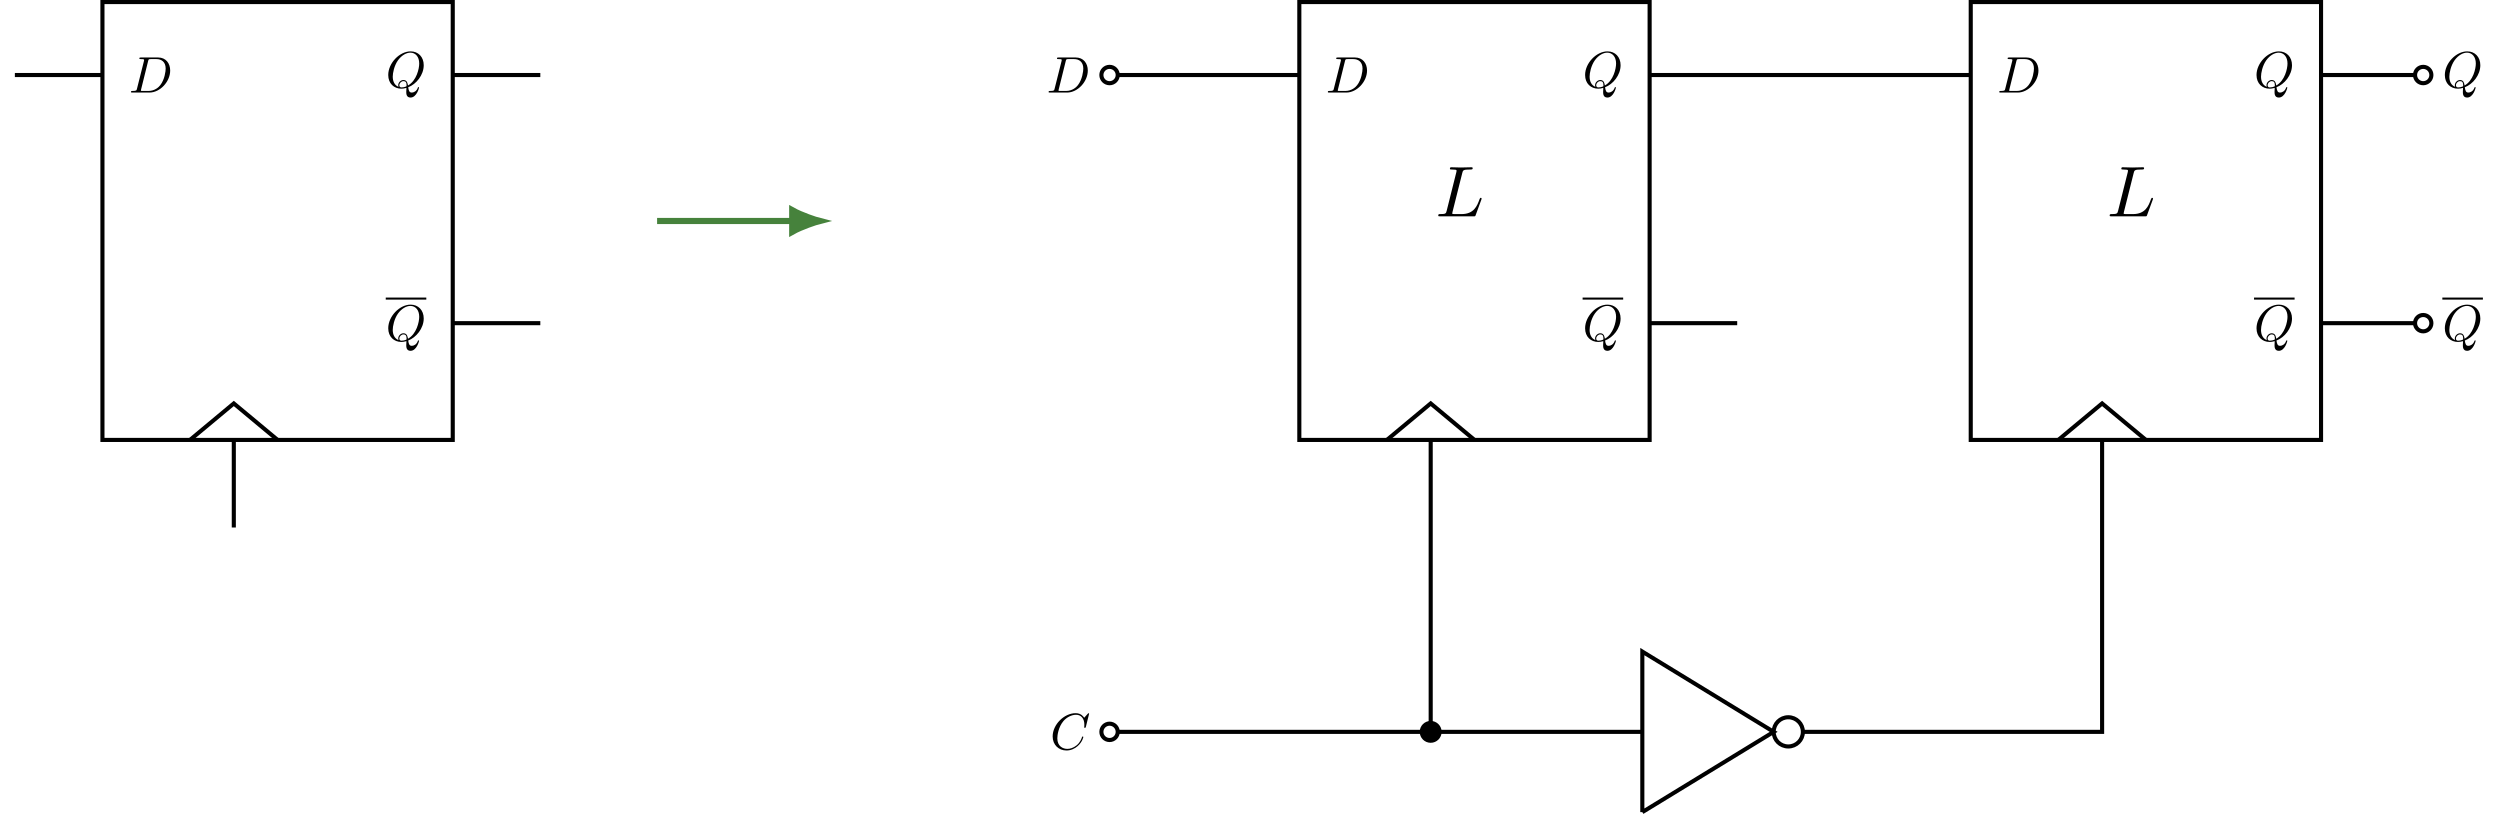
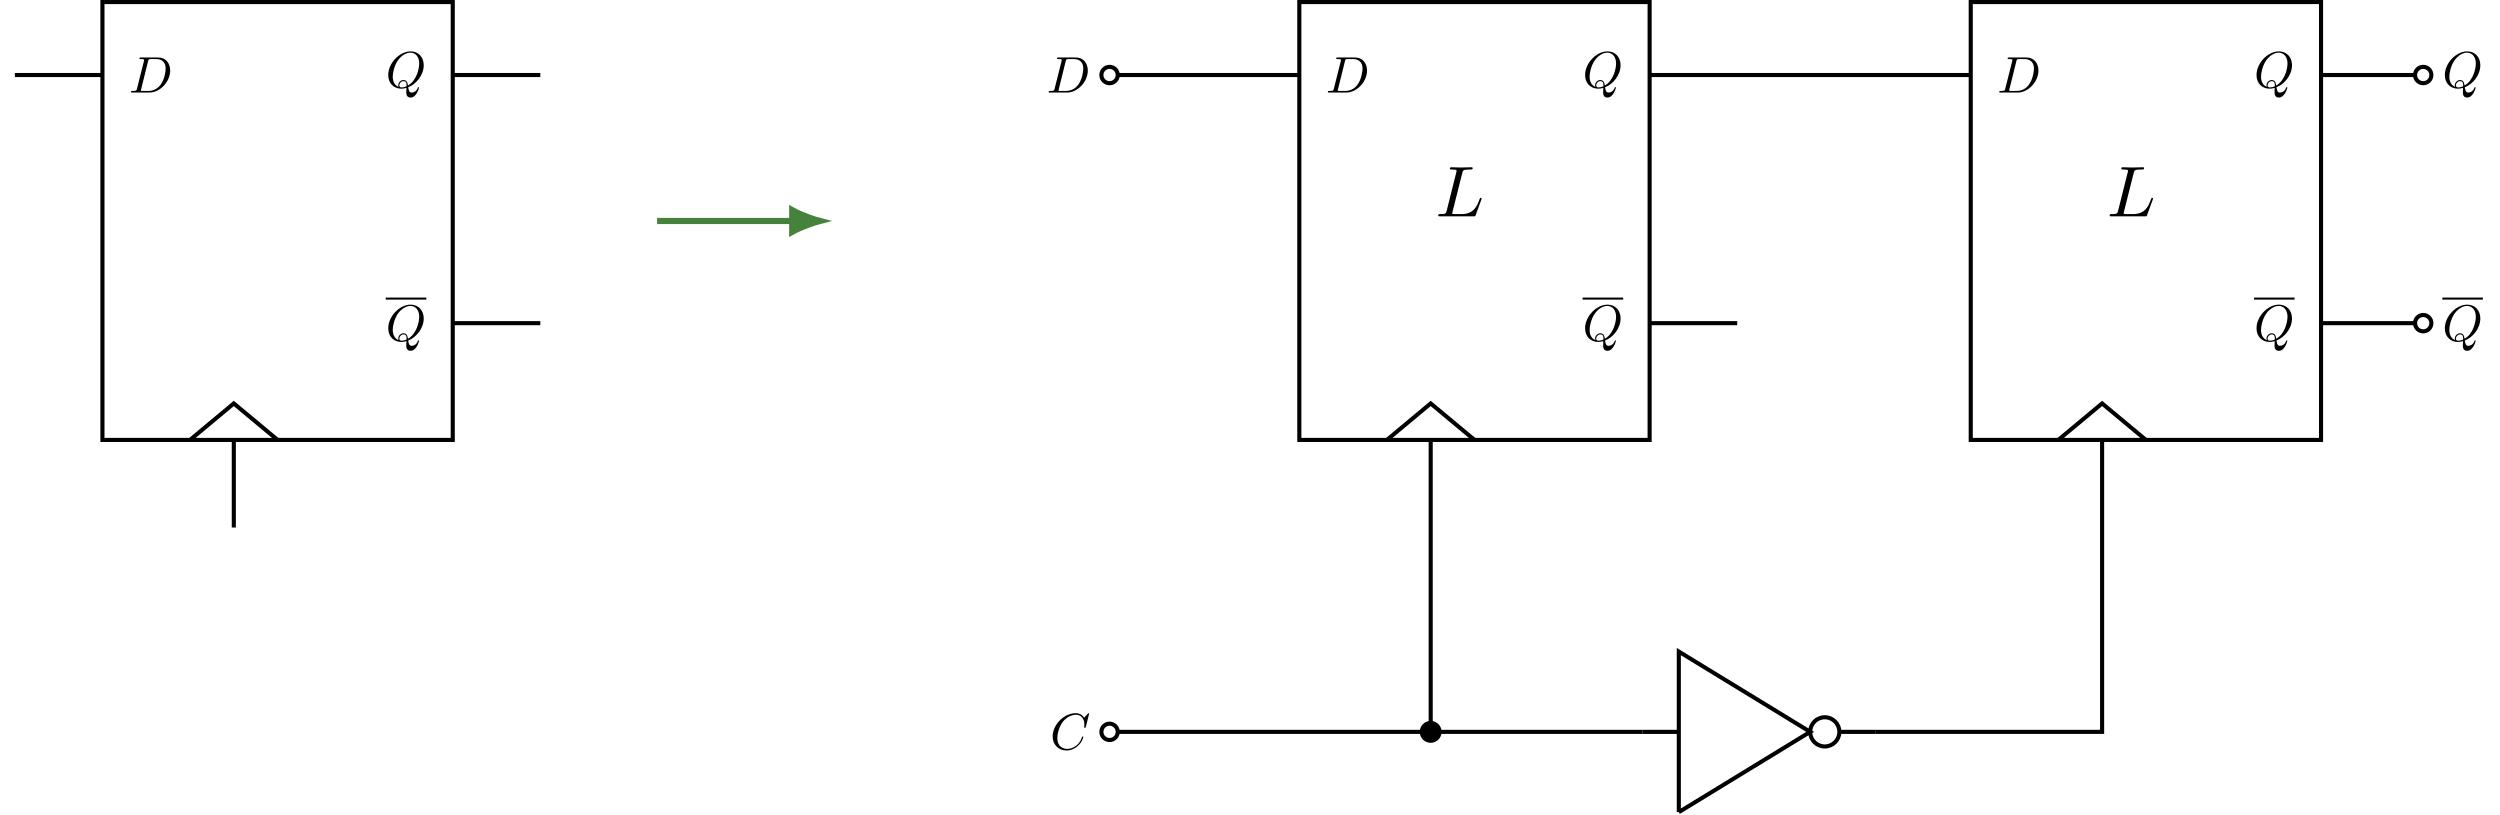
<svg xmlns="http://www.w3.org/2000/svg" xmlns:xlink="http://www.w3.org/1999/xlink" width="485.521pt" height="158.12pt" viewBox="0 0 485.521 158.12">
  <defs>
    <g>
      <g id="glyph-0-0">
        <path d="M 1.578 -0.781 C 1.484 -0.391 1.469 -0.312 0.672 -0.312 C 0.516 -0.312 0.406 -0.312 0.406 -0.125 C 0.406 0 0.484 0 0.672 0 L 3.984 0 C 6.047 0 8.016 -2.109 8.016 -4.281 C 8.016 -5.688 7.172 -6.812 5.672 -6.812 L 2.328 -6.812 C 2.141 -6.812 2.031 -6.812 2.031 -6.625 C 2.031 -6.5 2.109 -6.5 2.312 -6.5 C 2.438 -6.5 2.625 -6.484 2.734 -6.484 C 2.906 -6.453 2.953 -6.438 2.953 -6.312 C 2.953 -6.281 2.953 -6.25 2.922 -6.125 Z M 3.734 -6.125 C 3.828 -6.469 3.844 -6.5 4.281 -6.5 L 5.344 -6.5 C 6.312 -6.5 7.141 -5.969 7.141 -4.656 C 7.141 -4.172 6.953 -2.531 6.094 -1.438 C 5.812 -1.062 5.031 -0.312 3.797 -0.312 L 2.672 -0.312 C 2.531 -0.312 2.516 -0.312 2.453 -0.312 C 2.359 -0.328 2.328 -0.344 2.328 -0.422 C 2.328 -0.453 2.328 -0.469 2.375 -0.641 Z M 3.734 -6.125 " />
      </g>
      <g id="glyph-0-1">
        <path d="M 4.359 -0.062 C 5.906 -0.641 7.375 -2.422 7.375 -4.344 C 7.375 -5.953 6.312 -7.031 4.828 -7.031 C 2.688 -7.031 0.484 -4.766 0.484 -2.438 C 0.484 -0.781 1.609 0.219 3.047 0.219 C 3.297 0.219 3.625 0.172 4.016 0.062 C 3.984 0.688 3.984 0.703 3.984 0.844 C 3.984 1.156 3.984 1.938 4.812 1.938 C 5.984 1.938 6.469 0.109 6.469 0 C 6.469 -0.062 6.406 -0.094 6.359 -0.094 C 6.281 -0.094 6.266 -0.047 6.234 0.016 C 6 0.719 5.422 0.969 5.078 0.969 C 4.609 0.969 4.469 0.703 4.359 -0.062 Z M 2.484 -0.141 C 1.703 -0.453 1.359 -1.219 1.359 -2.125 C 1.359 -2.812 1.625 -4.234 2.375 -5.297 C 3.109 -6.312 4.047 -6.781 4.781 -6.781 C 5.766 -6.781 6.5 -6 6.5 -4.672 C 6.5 -3.672 5.984 -1.328 4.312 -0.406 C 4.266 -0.75 4.172 -1.469 3.438 -1.469 C 2.906 -1.469 2.422 -0.984 2.422 -0.453 C 2.422 -0.266 2.484 -0.156 2.484 -0.141 Z M 3.094 -0.031 C 2.953 -0.031 2.641 -0.031 2.641 -0.453 C 2.641 -0.859 3.016 -1.25 3.438 -1.25 C 3.859 -1.25 4.047 -1.016 4.047 -0.406 C 4.047 -0.266 4.031 -0.25 3.938 -0.203 C 3.672 -0.094 3.375 -0.031 3.094 -0.031 Z M 3.094 -0.031 " />
      </g>
      <g id="glyph-0-2">
        <path d="M 7.578 -6.922 C 7.578 -6.953 7.562 -7.031 7.469 -7.031 C 7.438 -7.031 7.422 -7.016 7.312 -6.906 L 6.625 -6.141 C 6.531 -6.281 6.078 -7.031 4.969 -7.031 C 2.734 -7.031 0.5 -4.828 0.5 -2.516 C 0.5 -0.875 1.672 0.219 3.203 0.219 C 4.062 0.219 4.828 -0.172 5.359 -0.641 C 6.281 -1.453 6.453 -2.359 6.453 -2.391 C 6.453 -2.5 6.344 -2.5 6.328 -2.5 C 6.266 -2.5 6.219 -2.469 6.203 -2.391 C 6.109 -2.109 5.875 -1.391 5.188 -0.812 C 4.5 -0.266 3.875 -0.094 3.359 -0.094 C 2.469 -0.094 1.406 -0.609 1.406 -2.156 C 1.406 -2.734 1.609 -4.344 2.609 -5.516 C 3.219 -6.219 4.156 -6.719 5.047 -6.719 C 6.062 -6.719 6.656 -5.953 6.656 -4.797 C 6.656 -4.391 6.625 -4.391 6.625 -4.281 C 6.625 -4.188 6.734 -4.188 6.766 -4.188 C 6.891 -4.188 6.891 -4.203 6.953 -4.391 Z M 7.578 -6.922 " />
      </g>
      <g id="glyph-1-0">
        <path d="M 5.219 -8.438 C 5.344 -8.938 5.391 -9.094 6.703 -9.094 C 7.109 -9.094 7.234 -9.094 7.234 -9.359 C 7.234 -9.531 7.078 -9.531 7 -9.531 C 6.547 -9.531 5.406 -9.484 4.938 -9.484 C 4.516 -9.484 3.5 -9.531 3.078 -9.531 C 2.984 -9.531 2.812 -9.531 2.812 -9.25 C 2.812 -9.094 2.938 -9.094 3.203 -9.094 C 3.234 -9.094 3.5 -9.094 3.734 -9.062 C 3.984 -9.047 4.109 -9.031 4.109 -8.844 C 4.109 -8.797 4.109 -8.75 4.062 -8.578 L 2.188 -1.094 C 2.047 -0.547 2.016 -0.438 0.922 -0.438 C 0.688 -0.438 0.547 -0.438 0.547 -0.156 C 0.547 0 0.672 0 0.922 0 L 7.375 0 C 7.719 0 7.734 0 7.812 -0.234 L 8.922 -3.25 C 8.969 -3.406 8.969 -3.438 8.969 -3.453 C 8.969 -3.5 8.938 -3.594 8.797 -3.594 C 8.672 -3.594 8.672 -3.531 8.562 -3.312 C 8.094 -2.016 7.484 -0.438 5.062 -0.438 L 3.75 -0.438 C 3.562 -0.438 3.531 -0.438 3.453 -0.453 C 3.312 -0.453 3.266 -0.469 3.266 -0.594 C 3.266 -0.625 3.266 -0.656 3.328 -0.906 Z M 5.219 -8.438 " />
      </g>
    </g>
    <clipPath id="clip-0">
-       <path clip-rule="nonzero" d="M 307 115 L 362 115 L 362 158.121 L 307 158.121 Z M 307 115 " />
+       <path clip-rule="nonzero" d="M 307 115 L 376 115 L 376 158.121 L 307 158.121 Z M 307 115 " />
    </clipPath>
  </defs>
  <path fill="none" stroke-width="0.797" stroke-linecap="butt" stroke-linejoin="miter" stroke="rgb(0%, 0%, 0%)" stroke-opacity="1" stroke-miterlimit="10" d="M -232.443 -39.684 L -232.443 45.355 L -164.412 45.355 L -164.412 -39.684 Z M -232.443 -39.684 " transform="matrix(1, 0, 0, -1, 252.338, 45.753)" />
  <g fill="rgb(0%, 0%, 0%)" fill-opacity="1">
    <use xlink:href="#glyph-0-0" x="25.034" y="17.976" />
  </g>
  <g fill="rgb(0%, 0%, 0%)" fill-opacity="1">
    <use xlink:href="#glyph-0-1" x="74.916" y="17.007" />
  </g>
  <path fill="none" stroke-width="0.398" stroke-linecap="butt" stroke-linejoin="miter" stroke="rgb(0%, 0%, 0%)" stroke-opacity="1" stroke-miterlimit="10" d="M -0.002 0.002 L 7.877 0.002 " transform="matrix(1, 0, 0, -1, 74.916, 57.99)" />
  <g fill="rgb(0%, 0%, 0%)" fill-opacity="1">
    <use xlink:href="#glyph-0-1" x="74.916" y="66.193" />
  </g>
  <path fill="none" stroke-width="0.797" stroke-linecap="butt" stroke-linejoin="miter" stroke="rgb(0%, 0%, 0%)" stroke-opacity="1" stroke-miterlimit="10" d="M -215.436 -39.684 L -206.932 -32.599 L -198.428 -39.684 " transform="matrix(1, 0, 0, -1, 252.338, 45.753)" />
  <path fill="none" stroke-width="0.797" stroke-linecap="butt" stroke-linejoin="miter" stroke="rgb(0%, 0%, 0%)" stroke-opacity="1" stroke-miterlimit="10" d="M -206.932 -39.684 L -206.932 -56.692 " transform="matrix(1, 0, 0, -1, 252.338, 45.753)" />
  <path fill="none" stroke-width="0.797" stroke-linecap="butt" stroke-linejoin="miter" stroke="rgb(0%, 0%, 0%)" stroke-opacity="1" stroke-miterlimit="10" d="M -249.451 31.183 L -232.443 31.183 " transform="matrix(1, 0, 0, -1, 252.338, 45.753)" />
  <path fill="none" stroke-width="0.797" stroke-linecap="butt" stroke-linejoin="miter" stroke="rgb(0%, 0%, 0%)" stroke-opacity="1" stroke-miterlimit="10" d="M -164.412 31.183 L -147.404 31.183 " transform="matrix(1, 0, 0, -1, 252.338, 45.753)" />
  <path fill="none" stroke-width="0.797" stroke-linecap="butt" stroke-linejoin="miter" stroke="rgb(0%, 0%, 0%)" stroke-opacity="1" stroke-miterlimit="10" d="M -164.412 -17.009 L -147.404 -17.009 " transform="matrix(1, 0, 0, -1, 252.338, 45.753)" />
  <path fill="none" stroke-width="1.196" stroke-linecap="butt" stroke-linejoin="miter" stroke="rgb(27.451%, 50.98%, 23.528%)" stroke-opacity="1" stroke-miterlimit="10" d="M -124.725 2.835 L -98.483 2.835 " transform="matrix(1, 0, 0, -1, 252.338, 45.753)" />
  <path fill-rule="nonzero" fill="rgb(27.451%, 50.98%, 23.528%)" fill-opacity="1" stroke-width="1.196" stroke-linecap="butt" stroke-linejoin="miter" stroke="rgb(27.451%, 50.98%, 23.528%)" stroke-opacity="1" stroke-miterlimit="10" d="M 5.307 0 C 4.654 0.164 1.791 1.09 -0.002 2.098 L -0.002 -2.097 C 1.791 -1.09 4.654 -0.164 5.307 0 Z M 5.307 0 " transform="matrix(1, 0, 0, -1, 153.8574, 42.91816)" />
  <path fill="none" stroke-width="0.797" stroke-linecap="butt" stroke-linejoin="miter" stroke="rgb(0%, 0%, 0%)" stroke-opacity="1" stroke-miterlimit="10" d="M 0.002 -39.684 L 0.002 45.355 L 68.033 45.355 L 68.033 -39.684 Z M 0.002 -39.684 " transform="matrix(1, 0, 0, -1, 252.338, 45.753)" />
  <g fill="rgb(0%, 0%, 0%)" fill-opacity="1">
    <use xlink:href="#glyph-0-0" x="257.474" y="17.976" />
  </g>
  <g fill="rgb(0%, 0%, 0%)" fill-opacity="1">
    <use xlink:href="#glyph-0-1" x="307.357" y="17.007" />
  </g>
  <path fill="none" stroke-width="0.398" stroke-linecap="butt" stroke-linejoin="miter" stroke="rgb(0%, 0%, 0%)" stroke-opacity="1" stroke-miterlimit="10" d="M -0.002 0.002 L 7.877 0.002 " transform="matrix(1, 0, 0, -1, 307.357, 57.99)" />
  <g fill="rgb(0%, 0%, 0%)" fill-opacity="1">
    <use xlink:href="#glyph-0-1" x="307.357" y="66.193" />
  </g>
  <g fill="rgb(0%, 0%, 0%)" fill-opacity="1">
    <use xlink:href="#glyph-1-0" x="278.773" y="42.015" />
  </g>
  <path fill="none" stroke-width="0.797" stroke-linecap="butt" stroke-linejoin="miter" stroke="rgb(0%, 0%, 0%)" stroke-opacity="1" stroke-miterlimit="10" d="M 17.01 -39.684 L 25.514 -32.599 L 34.017 -39.684 " transform="matrix(1, 0, 0, -1, 252.338, 45.753)" />
  <path fill="none" stroke-width="0.797" stroke-linecap="butt" stroke-linejoin="miter" stroke="rgb(0%, 0%, 0%)" stroke-opacity="1" stroke-miterlimit="10" d="M 68.033 -17.009 L 85.041 -17.009 " transform="matrix(1, 0, 0, -1, 252.338, 45.753)" />
  <path fill="none" stroke-width="0.797" stroke-linecap="butt" stroke-linejoin="miter" stroke="rgb(0%, 0%, 0%)" stroke-opacity="1" stroke-miterlimit="10" d="M 130.396 -39.684 L 130.396 45.355 L 198.428 45.355 L 198.428 -39.684 Z M 130.396 -39.684 " transform="matrix(1, 0, 0, -1, 252.338, 45.753)" />
  <g fill="rgb(0%, 0%, 0%)" fill-opacity="1">
    <use xlink:href="#glyph-0-0" x="387.868" y="17.976" />
  </g>
  <g fill="rgb(0%, 0%, 0%)" fill-opacity="1">
    <use xlink:href="#glyph-0-1" x="437.751" y="17.007" />
  </g>
  <path fill="none" stroke-width="0.398" stroke-linecap="butt" stroke-linejoin="miter" stroke="rgb(0%, 0%, 0%)" stroke-opacity="1" stroke-miterlimit="10" d="M -0.001 0.002 L 7.878 0.002 " transform="matrix(1, 0, 0, -1, 437.751, 57.99)" />
  <g fill="rgb(0%, 0%, 0%)" fill-opacity="1">
    <use xlink:href="#glyph-0-1" x="437.751" y="66.193" />
  </g>
  <g fill="rgb(0%, 0%, 0%)" fill-opacity="1">
    <use xlink:href="#glyph-1-0" x="409.167" y="42.015" />
  </g>
  <path fill="none" stroke-width="0.797" stroke-linecap="butt" stroke-linejoin="miter" stroke="rgb(0%, 0%, 0%)" stroke-opacity="1" stroke-miterlimit="10" d="M 147.404 -39.684 L 155.908 -32.599 L 164.412 -39.684 " transform="matrix(1, 0, 0, -1, 252.338, 45.753)" />
  <path fill="none" stroke-width="0.797" stroke-linecap="butt" stroke-linejoin="miter" stroke="rgb(0%, 0%, 0%)" stroke-opacity="1" stroke-miterlimit="10" d="M -36.85 31.183 L -18.424 31.183 M -18.424 31.183 L 0.002 31.183 " transform="matrix(1, 0, 0, -1, 252.338, 45.753)" />
  <g fill="rgb(0%, 0%, 0%)" fill-opacity="1">
    <use xlink:href="#glyph-0-0" x="203.244" y="17.976" />
  </g>
  <path fill-rule="nonzero" fill="rgb(100%, 100%, 100%)" fill-opacity="1" stroke-width="0.797" stroke-linecap="butt" stroke-linejoin="miter" stroke="rgb(0%, 0%, 0%)" stroke-opacity="1" stroke-miterlimit="10" d="M -35.264 31.183 C -35.264 32.058 -35.975 32.769 -36.85 32.769 C -37.729 32.769 -38.44 32.058 -38.44 31.183 C -38.44 30.304 -37.729 29.593 -36.85 29.593 C -35.975 29.593 -35.264 30.304 -35.264 31.183 Z M -35.264 31.183 " transform="matrix(1, 0, 0, -1, 252.338, 45.753)" />
  <path fill="none" stroke-width="0.797" stroke-linecap="butt" stroke-linejoin="miter" stroke="rgb(0%, 0%, 0%)" stroke-opacity="1" stroke-miterlimit="10" d="M 68.033 31.183 L 130.396 31.183 " transform="matrix(1, 0, 0, -1, 252.338, 45.753)" />
  <path fill="none" stroke-width="0.797" stroke-linecap="butt" stroke-linejoin="miter" stroke="rgb(0%, 0%, 0%)" stroke-opacity="1" stroke-miterlimit="10" d="M 198.428 31.183 L 208.35 31.183 M 208.35 31.183 L 218.271 31.183 " transform="matrix(1, 0, 0, -1, 252.338, 45.753)" />
  <path fill-rule="nonzero" fill="rgb(100%, 100%, 100%)" fill-opacity="1" stroke-width="0.797" stroke-linecap="butt" stroke-linejoin="miter" stroke="rgb(0%, 0%, 0%)" stroke-opacity="1" stroke-miterlimit="10" d="M 219.857 31.183 C 219.857 32.058 219.146 32.769 218.271 32.769 C 217.392 32.769 216.682 32.058 216.682 31.183 C 216.682 30.304 217.392 29.593 218.271 29.593 C 219.146 29.593 219.857 30.304 219.857 31.183 Z M 219.857 31.183 " transform="matrix(1, 0, 0, -1, 252.338, 45.753)" />
  <g fill="rgb(0%, 0%, 0%)" fill-opacity="1">
    <use xlink:href="#glyph-0-1" x="474.325" y="17.007" />
  </g>
  <path fill="none" stroke-width="0.797" stroke-linecap="butt" stroke-linejoin="miter" stroke="rgb(0%, 0%, 0%)" stroke-opacity="1" stroke-miterlimit="10" d="M 198.428 -17.009 L 208.35 -17.009 M 208.35 -17.009 L 218.271 -17.009 " transform="matrix(1, 0, 0, -1, 252.338, 45.753)" />
  <path fill-rule="nonzero" fill="rgb(100%, 100%, 100%)" fill-opacity="1" stroke-width="0.797" stroke-linecap="butt" stroke-linejoin="miter" stroke="rgb(0%, 0%, 0%)" stroke-opacity="1" stroke-miterlimit="10" d="M 219.857 -17.009 C 219.857 -16.13 219.146 -15.423 218.271 -15.423 C 217.392 -15.423 216.682 -16.13 216.682 -17.009 C 216.682 -17.884 217.392 -18.595 218.271 -18.595 C 219.146 -18.595 219.857 -17.884 219.857 -17.009 Z M 219.857 -17.009 " transform="matrix(1, 0, 0, -1, 252.338, 45.753)" />
  <path fill="none" stroke-width="0.398" stroke-linecap="butt" stroke-linejoin="miter" stroke="rgb(0%, 0%, 0%)" stroke-opacity="1" stroke-miterlimit="10" d="M -0.001 0.002 L 7.874 0.002 " transform="matrix(1, 0, 0, -1, 474.325, 57.99)" />
  <g fill="rgb(0%, 0%, 0%)" fill-opacity="1">
    <use xlink:href="#glyph-0-1" x="474.325" y="66.193" />
  </g>
  <path fill="none" stroke-width="0.797" stroke-linecap="butt" stroke-linejoin="miter" stroke="rgb(0%, 0%, 0%)" stroke-opacity="1" stroke-miterlimit="10" d="M -36.85 -96.38 L -5.67 -96.38 M -5.67 -96.38 L 25.514 -96.38 " transform="matrix(1, 0, 0, -1, 252.338, 45.753)" />
  <g fill="rgb(0%, 0%, 0%)" fill-opacity="1">
    <use xlink:href="#glyph-0-2" x="203.935" y="145.535" />
  </g>
  <path fill-rule="nonzero" fill="rgb(100%, 100%, 100%)" fill-opacity="1" stroke-width="0.797" stroke-linecap="butt" stroke-linejoin="miter" stroke="rgb(0%, 0%, 0%)" stroke-opacity="1" stroke-miterlimit="10" d="M -35.264 -96.38 C -35.264 -95.501 -35.975 -94.79 -36.85 -94.79 C -37.729 -94.79 -38.44 -95.501 -38.44 -96.38 C -38.44 -97.255 -37.729 -97.966 -36.85 -97.966 C -35.975 -97.966 -35.264 -97.255 -35.264 -96.38 Z M -35.264 -96.38 " transform="matrix(1, 0, 0, -1, 252.338, 45.753)" />
  <path fill-rule="nonzero" fill="rgb(0%, 0%, 0%)" fill-opacity="1" d="M 279.977 142.133 C 279.977 140.957 279.023 140.008 277.852 140.008 C 276.676 140.008 275.723 140.957 275.723 142.133 C 275.723 143.305 276.676 144.258 277.852 144.258 C 279.023 144.258 279.977 143.305 279.977 142.133 Z M 279.977 142.133 " />
  <path fill="none" stroke-width="0.797" stroke-linecap="butt" stroke-linejoin="miter" stroke="rgb(0%, 0%, 0%)" stroke-opacity="1" stroke-miterlimit="10" d="M 25.514 -96.38 L 25.514 -39.684 " transform="matrix(1, 0, 0, -1, 252.338, 45.753)" />
  <g clip-path="url(#clip-0)">
-     <path fill="none" stroke-width="0.797" stroke-linecap="butt" stroke-linejoin="miter" stroke="rgb(0%, 0%, 0%)" stroke-opacity="1" stroke-miterlimit="10" d="M 66.615 -111.97 L 66.615 -80.79 L 92.127 -96.38 L 66.615 -111.97 M 97.799 -96.38 C 97.799 -94.813 96.529 -93.544 94.963 -93.544 C 93.396 -93.544 92.127 -94.813 92.127 -96.38 C 92.127 -97.946 93.396 -99.216 94.963 -99.216 C 96.529 -99.216 97.799 -97.946 97.799 -96.38 Z M 97.799 -96.38 " transform="matrix(1, 0, 0, -1, 252.338, 45.753)" />
+     <path fill="none" stroke-width="0.797" stroke-linecap="butt" stroke-linejoin="miter" stroke="rgb(0%, 0%, 0%)" stroke-opacity="1" stroke-miterlimit="10" d="M 66.615 -96.38 L 73.701 -96.38 M 73.701 -111.97 L 73.701 -80.79 L 99.213 -96.38 L 73.701 -111.97 M 104.885 -96.38 C 104.885 -94.813 103.615 -93.544 102.049 -93.544 C 100.482 -93.544 99.213 -94.813 99.213 -96.38 C 99.213 -97.946 100.482 -99.216 102.049 -99.216 C 103.615 -99.216 104.885 -97.946 104.885 -96.38 Z M 104.885 -96.38 L 111.971 -96.38 " transform="matrix(1, 0, 0, -1, 252.338, 45.753)" />
  </g>
  <path fill="none" stroke-width="0.797" stroke-linecap="butt" stroke-linejoin="miter" stroke="rgb(0%, 0%, 0%)" stroke-opacity="1" stroke-miterlimit="10" d="M 25.514 -96.38 L 66.615 -96.38 " transform="matrix(1, 0, 0, -1, 252.338, 45.753)" />
-   <path fill="none" stroke-width="0.797" stroke-linecap="butt" stroke-linejoin="miter" stroke="rgb(0%, 0%, 0%)" stroke-opacity="1" stroke-miterlimit="10" d="M 97.799 -96.38 L 155.908 -96.38 L 155.908 -39.684 " transform="matrix(1, 0, 0, -1, 252.338, 45.753)" />
+   <path fill="none" stroke-width="0.797" stroke-linecap="butt" stroke-linejoin="miter" stroke="rgb(0%, 0%, 0%)" stroke-opacity="1" stroke-miterlimit="10" d="M 111.971 -96.38 L 155.908 -96.38 L 155.908 -39.684 " transform="matrix(1, 0, 0, -1, 252.338, 45.753)" />
</svg>
